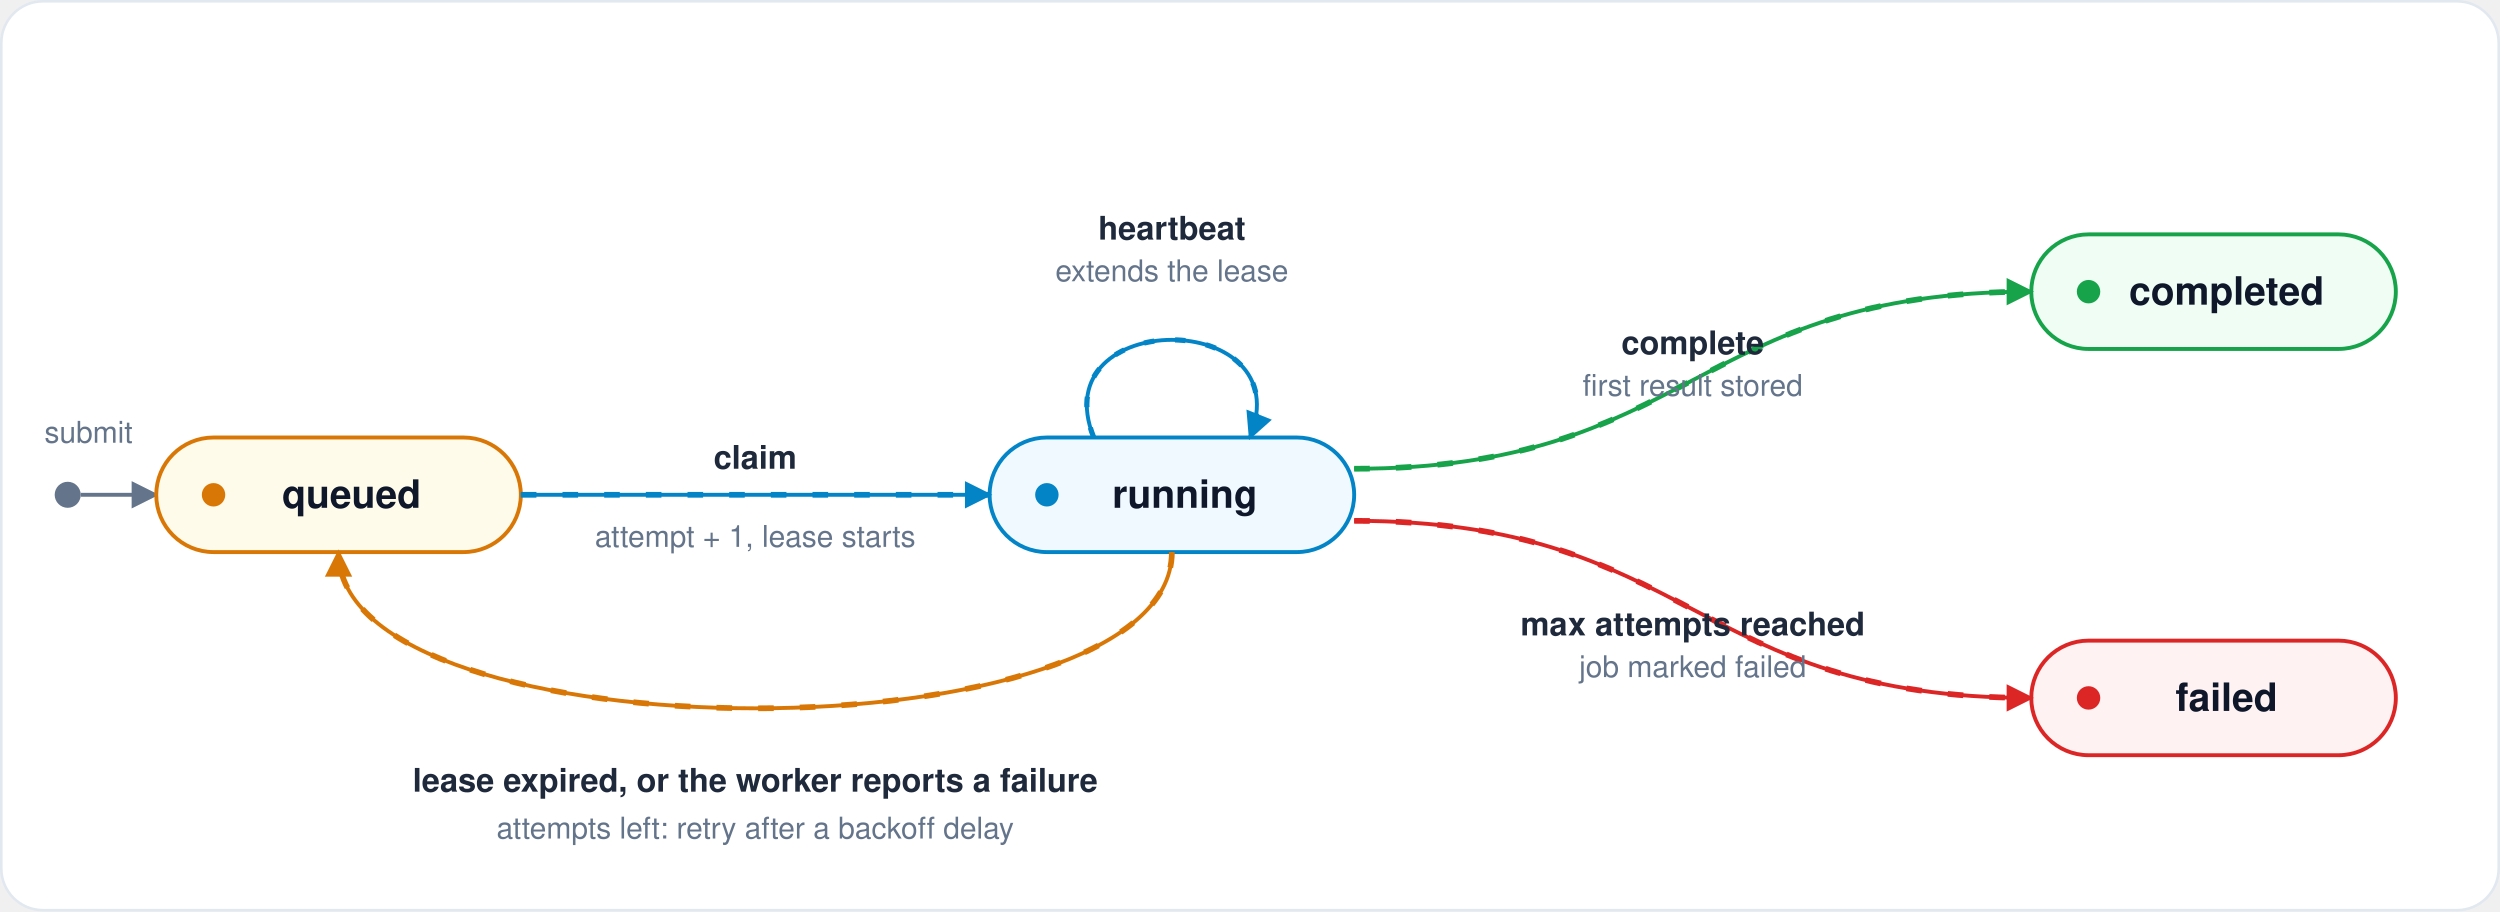
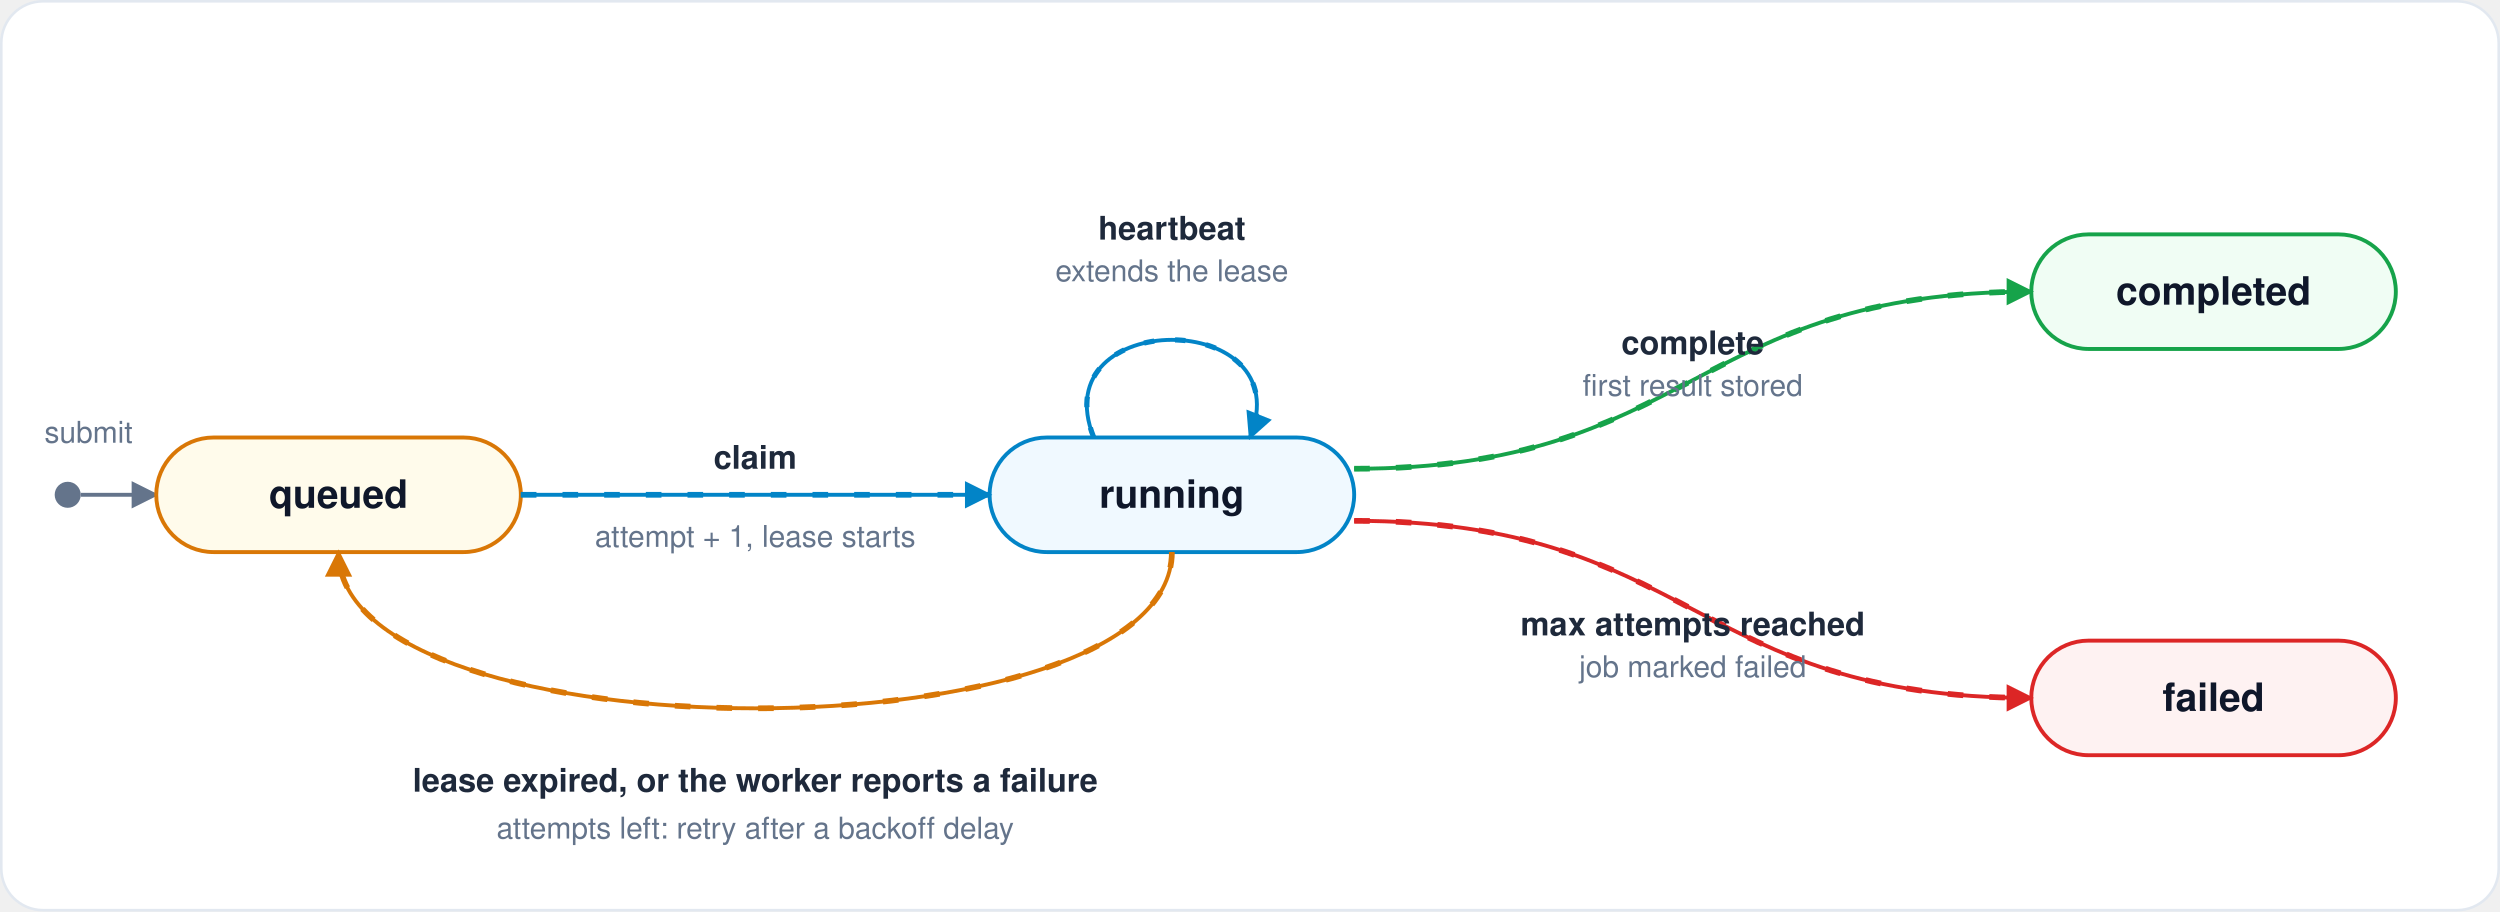
<svg xmlns="http://www.w3.org/2000/svg" viewBox="0 0 960 350" width="960" height="350" role="img" aria-labelledby="t d">
  <defs>
    <style>
      .bg { fill: #ffffff; stroke: #e2e8f0; }
      .pq { fill: #fffbeb; stroke: #d97706; stroke-width: 1.5; }
      .pr { fill: #f0f9ff; stroke: #0284c7; stroke-width: 1.5; }
      .pc { fill: #f0fdf4; stroke: #16a34a; stroke-width: 1.5; }
      .pf { fill: #fef2f2; stroke: #dc2626; stroke-width: 1.5; }
      .t { font-family: -apple-system, BlinkMacSystemFont, "Segoe UI", Helvetica, Arial, sans-serif; font-size: 15px; font-weight: 600; fill: #0f172a; }
      .e { font-family: -apple-system, BlinkMacSystemFont, "Segoe UI", Helvetica, Arial, sans-serif; font-size: 12.5px; font-weight: 600; fill: #1e293b; }
      .s { font-family: -apple-system, BlinkMacSystemFont, "Segoe UI", Helvetica, Arial, sans-serif; font-size: 11.5px; fill: #64748b; }
      .eb { fill: none; stroke: #0284c7; stroke-width: 1.5; }
      .ea { fill: none; stroke: #d97706; stroke-width: 1.5; }
      .eg { fill: none; stroke: #16a34a; stroke-width: 1.5; }
      .er { fill: none; stroke: #dc2626; stroke-width: 1.5; }
      .ex { fill: none; stroke: #64748b; stroke-width: 1.5; }

      /* Crisp flow stream animations */
      .stream-claim {
        fill: none;
        stroke: #0284c7;
        stroke-width: 2.2;
        stroke-dasharray: 6 10;
        animation: streamForward 1.4s linear infinite;
      }
      .stream-complete {
        fill: none;
        stroke: #16a34a;
        stroke-width: 2.2;
        stroke-dasharray: 6 10;
        animation: streamForward 1.6s linear infinite;
      }
      .stream-retry {
        fill: none;
        stroke: #d97706;
        stroke-width: 2.2;
        stroke-dasharray: 6 10;
        animation: streamBackward 2.4s linear infinite;
      }
      .stream-fail {
        fill: none;
        stroke: #dc2626;
        stroke-width: 2.2;
        stroke-dasharray: 6 10;
        animation: streamForward 1.8s linear infinite;
      }
      .stream-heartbeat {
        fill: none;
        stroke: #0284c7;
        stroke-width: 2;
        stroke-dasharray: 4 8;
        animation: streamForward 1.5s linear infinite;
      }

      @keyframes streamForward {
        from { stroke-dashoffset: 32; }
        to { stroke-dashoffset: 0; }
      }
      @keyframes streamBackward {
        from { stroke-dashoffset: 0; }
        to { stroke-dashoffset: 32; }
      }
    </style>
    <marker id="ag" viewBox="0 0 10 10" refX="9" refY="5" markerWidth="7" markerHeight="7" orient="auto-start-reverse">
      <path d="M0 0 L10 5 L0 10 z" fill="#64748b" />
    </marker>
    <marker id="ab" viewBox="0 0 10 10" refX="9" refY="5" markerWidth="7" markerHeight="7" orient="auto-start-reverse">
      <path d="M0 0 L10 5 L0 10 z" fill="#0284c7" />
    </marker>
    <marker id="aa" viewBox="0 0 10 10" refX="9" refY="5" markerWidth="7" markerHeight="7" orient="auto-start-reverse">
      <path d="M0 0 L10 5 L0 10 z" fill="#d97706" />
    </marker>
    <marker id="ae" viewBox="0 0 10 10" refX="9" refY="5" markerWidth="7" markerHeight="7" orient="auto-start-reverse">
      <path d="M0 0 L10 5 L0 10 z" fill="#16a34a" />
    </marker>
    <marker id="ar" viewBox="0 0 10 10" refX="9" refY="5" markerWidth="7" markerHeight="7" orient="auto-start-reverse">
      <path d="M0 0 L10 5 L0 10 z" fill="#dc2626" />
    </marker>
  </defs>
  <rect class="bg" x=".5" y=".5" width="959" height="349" rx="16" />
  <circle cx="26" cy="190" r="5" fill="#64748b" />
  <path class="ex" d="M31 190 H60" marker-end="url(#ag)" />
  <text class="s" x="34" y="170" text-anchor="middle">submit</text>
  <g id="state-queued">
    <rect class="pq" x="60" y="168" width="140" height="44" rx="22" />
-     <circle cx="82" cy="190" r="4.5" fill="#d97706" />
-     <text class="t" x="135" y="195" text-anchor="middle">queued</text>
+     <text class="t" x="130" y="195" text-anchor="middle">queued</text>
  </g>
  <g id="state-running">
    <rect class="pr" x="380" y="168" width="140" height="44" rx="22" />
-     <circle cx="402" cy="190" r="4.5" fill="#0284c7" />
-     <text class="t" x="455" y="195" text-anchor="middle">running</text>
+     <text class="t" x="450" y="195" text-anchor="middle">running</text>
  </g>
  <g id="state-completed">
    <rect class="pc" x="780" y="90" width="140" height="44" rx="22" />
-     <circle cx="802" cy="112" r="4.5" fill="#16a34a" />
-     <text class="t" x="855" y="117" text-anchor="middle">completed</text>
+     <text class="t" x="850" y="117" text-anchor="middle">completed</text>
  </g>
  <g id="state-failed">
    <rect class="pf" x="780" y="246" width="140" height="44" rx="22" />
-     <circle cx="802" cy="268" r="4.5" fill="#dc2626" />
-     <text class="t" x="855" y="273" text-anchor="middle">failed</text>
+     <text class="t" x="850" y="273" text-anchor="middle">failed</text>
  </g>
  <path class="eb" d="M200 190 H380" marker-end="url(#ab)" />
  <path class="stream-claim" d="M200 190 H380" />
  <text class="e" x="290" y="180" text-anchor="middle">claim</text>
  <text class="s" x="290" y="210" text-anchor="middle">attempt + 1, lease starts</text>
  <path class="eb" d="M420 168 C400 118, 500 118, 480 168" marker-end="url(#ab)" />
  <path class="stream-heartbeat" d="M420 168 C400 118, 500 118, 480 168" />
  <text class="e" x="450" y="92" text-anchor="middle">heartbeat</text>
  <text class="s" x="450" y="108" text-anchor="middle">extends the lease</text>
  <path class="ea" d="M450 212 C450 292, 130 292, 130 212" marker-end="url(#aa)" />
  <path class="stream-retry" d="M450 212 C450 292, 130 292, 130 212" />
  <text class="e" x="290" y="304" text-anchor="middle">lease expired, or the worker reports a failure</text>
  <text class="s" x="290" y="322" text-anchor="middle">attempts left: retry after a backoff delay</text>
  <path class="eg" d="M520 180 C650 180, 650 112, 780 112" marker-end="url(#ae)" />
  <path class="stream-complete" d="M520 180 C650 180, 650 112, 780 112" />
  <text class="e" x="650" y="136" text-anchor="middle">complete</text>
  <text class="s" x="650" y="152" text-anchor="middle">first result stored</text>
  <path class="er" d="M520 200 C650 200, 650 268, 780 268" marker-end="url(#ar)" />
  <path class="stream-fail" d="M520 200 C650 200, 650 268, 780 268" />
  <text class="e" x="650" y="244" text-anchor="middle">max attempts reached</text>
  <text class="s" x="650" y="260" text-anchor="middle">job marked failed</text>
</svg>
